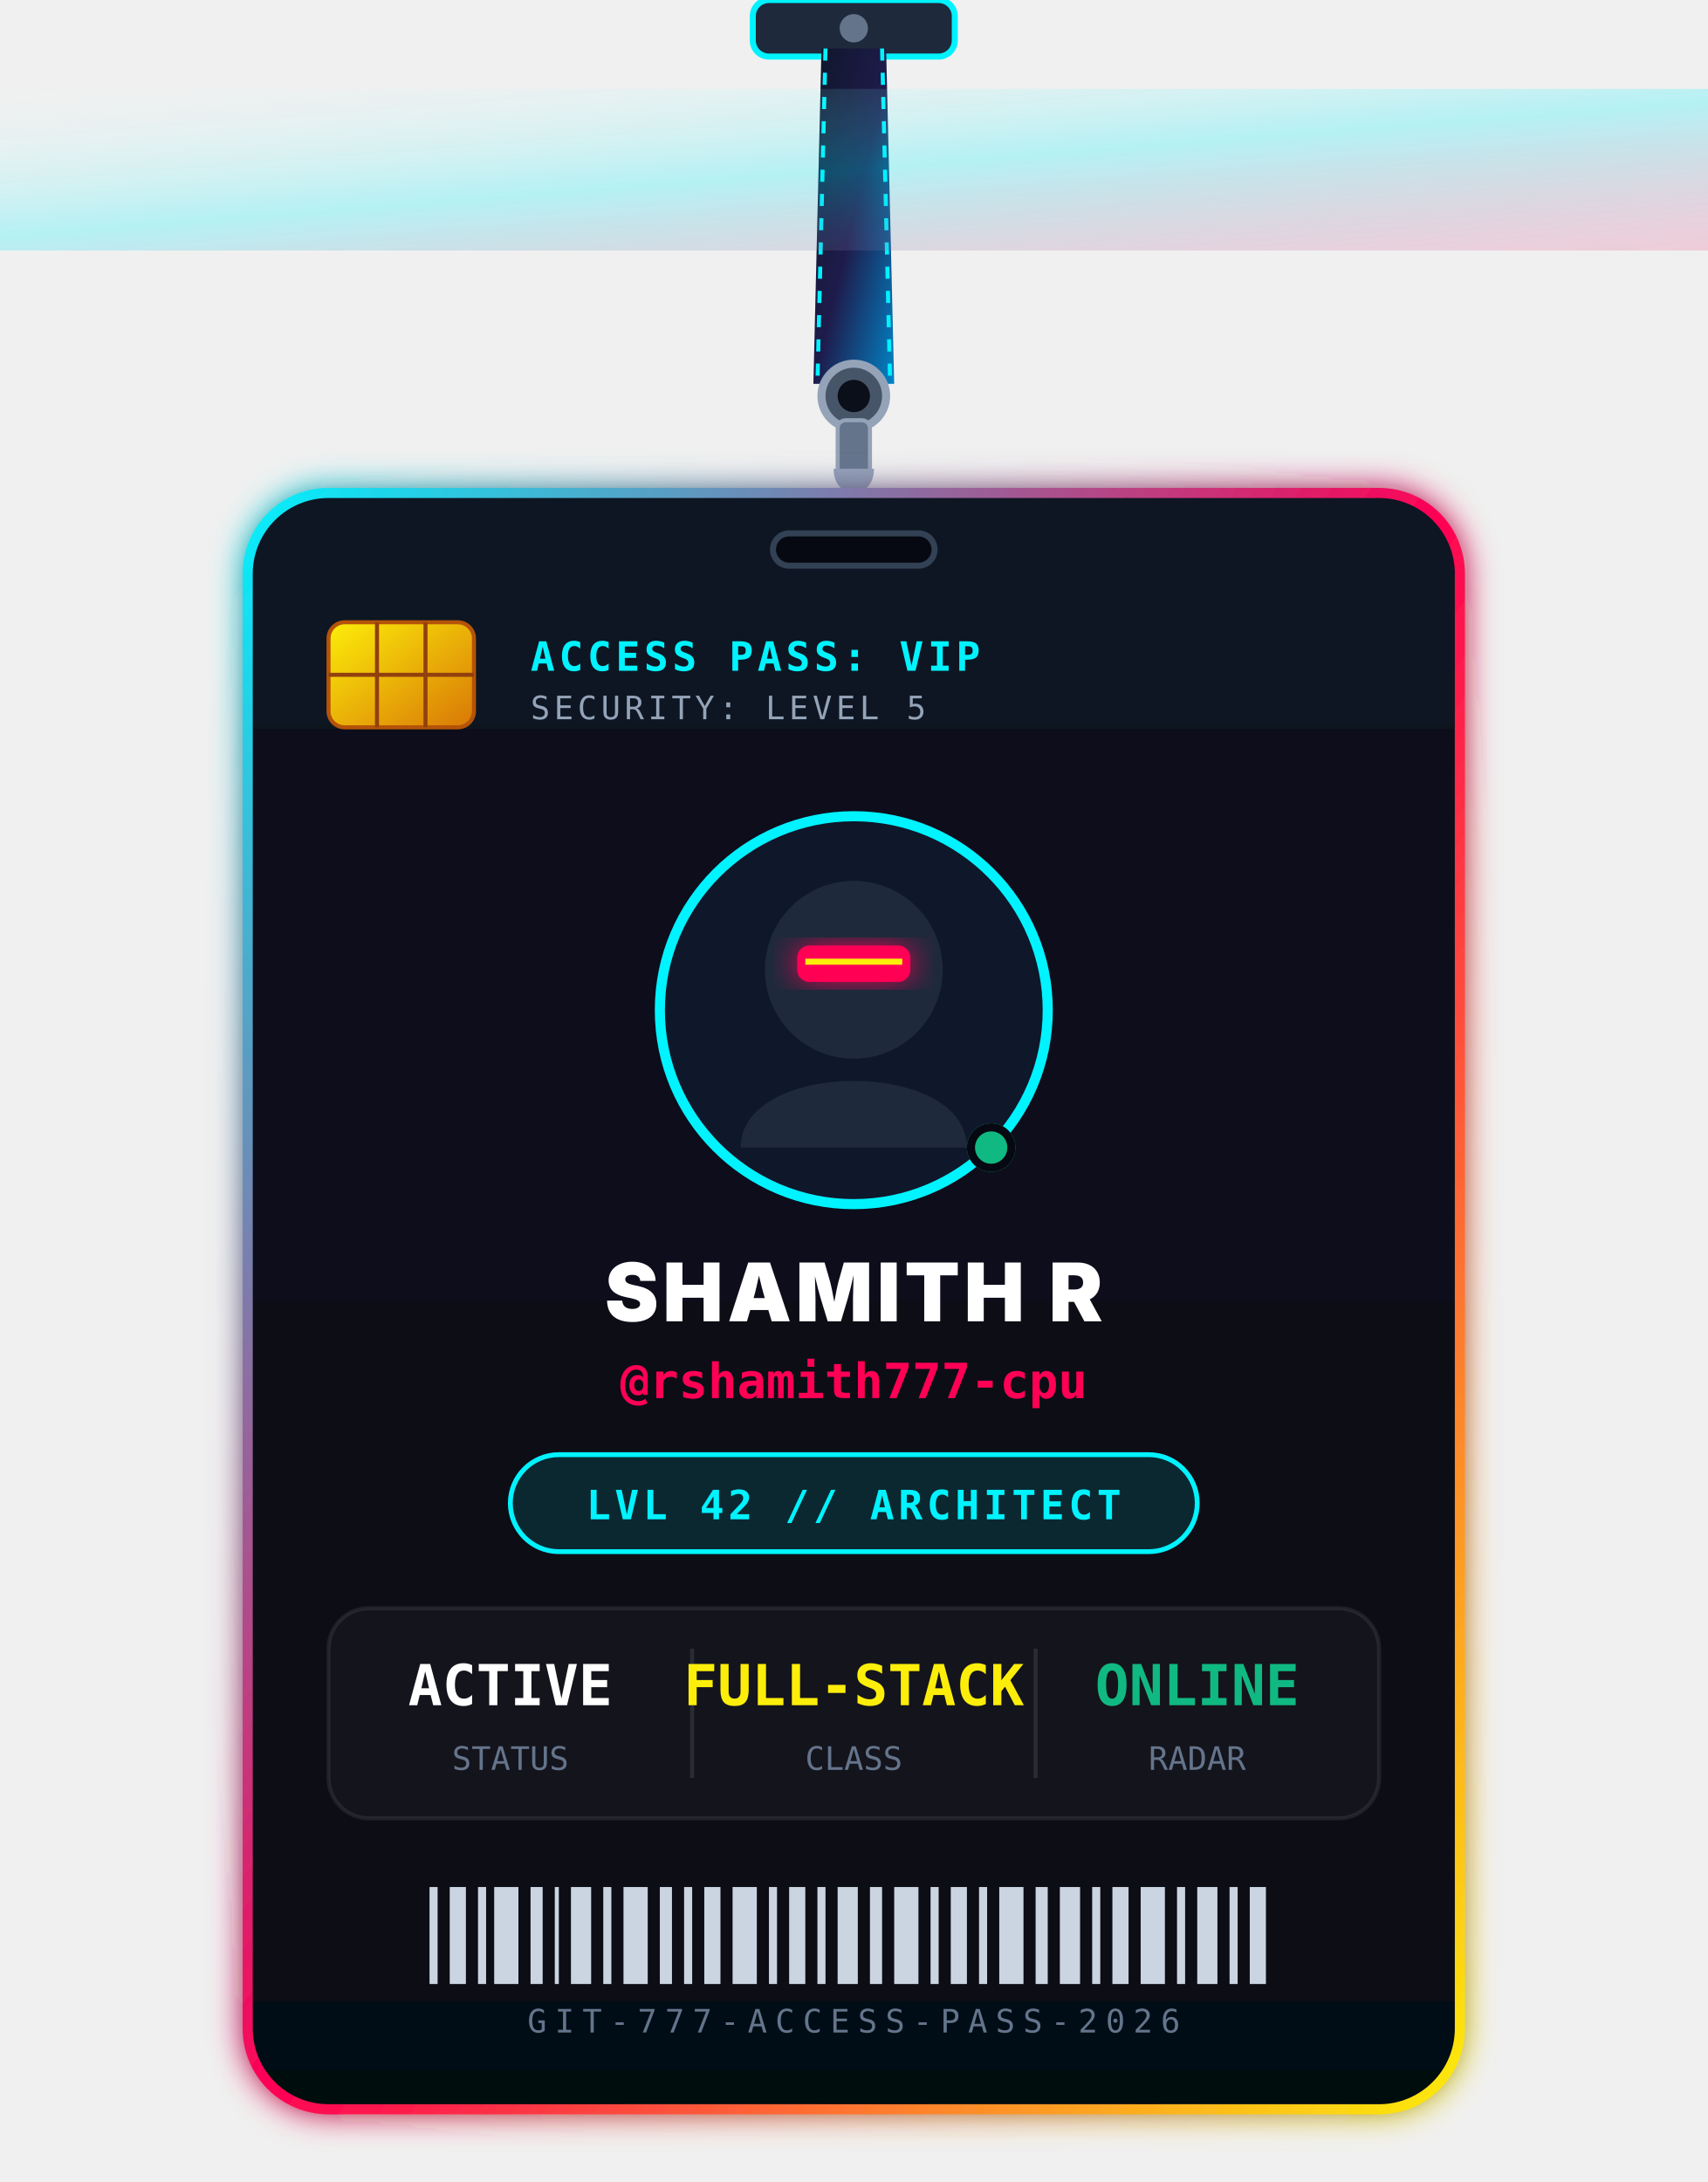
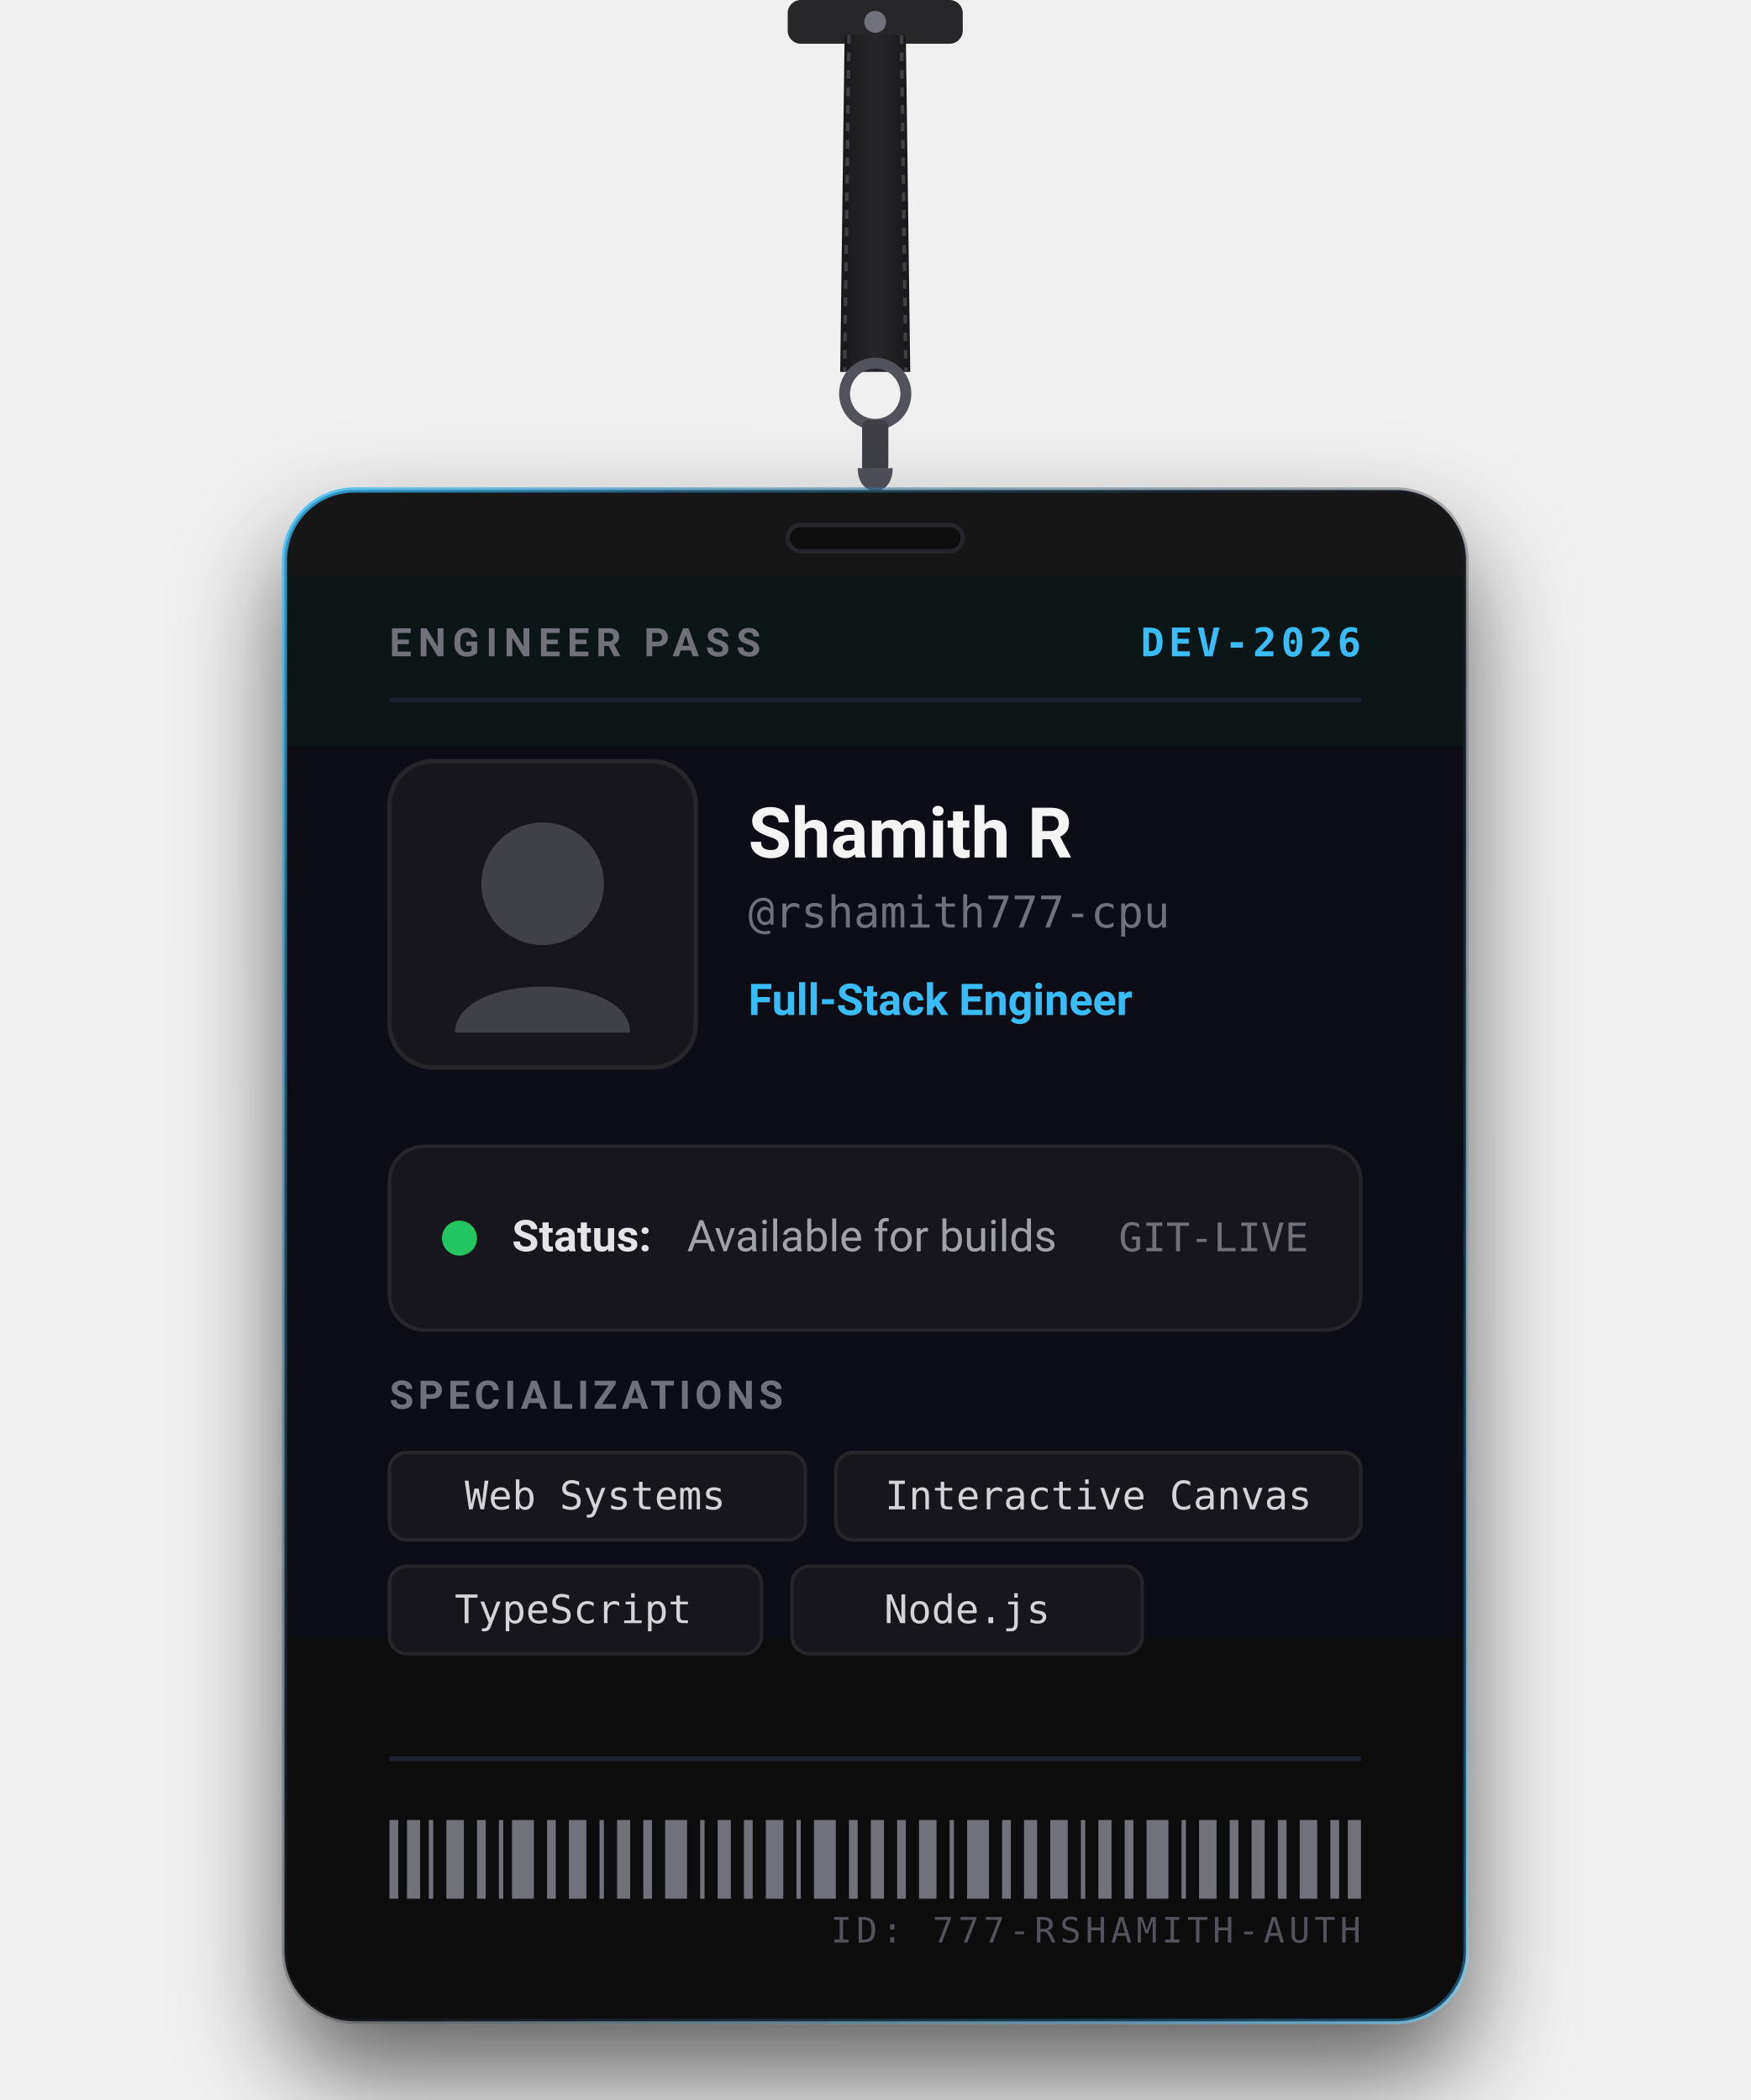
- <svg xmlns="http://www.w3.org/2000/svg" viewBox="0 0 420 540" width="360" height="460">
+ <svg xmlns="http://www.w3.org/2000/svg" viewBox="0 0 400 480" width="320" height="384">
  <defs>
-     <linearGradient id="lanyardGrad" x1="0%" y1="0%" x2="100%" y2="100%">
-       <stop offset="0%" stop-color="#0f172a" />
-       <stop offset="50%" stop-color="#1e1b4b" />
-       <stop offset="100%" stop-color="#0284c7" />
+     <linearGradient id="strapGrad" x1="0%" y1="0%" x2="100%" y2="0%">
+       <stop offset="0%" stop-color="#18181b" />
+       <stop offset="50%" stop-color="#27272a" />
+       <stop offset="100%" stop-color="#18181b" />
    </linearGradient>
-     <linearGradient id="badgeBorder" x1="0%" y1="0%" x2="100%" y2="100%">
-       <stop offset="0%" stop-color="#00f3ff" />
-       <stop offset="50%" stop-color="#ff0055" />
-       <stop offset="100%" stop-color="#fcee0a" />
+     <linearGradient id="cardBorder" x1="0%" y1="0%" x2="100%" y2="100%">
+       <stop offset="0%" stop-color="#38bdf8" stop-opacity="0.8" />
+       <stop offset="50%" stop-color="#27272a" stop-opacity="0.3" />
+       <stop offset="100%" stop-color="#38bdf8" stop-opacity="0.4" />
    </linearGradient>
-     <linearGradient id="cardBg" x1="0%" y1="0%" x2="0%" y2="100%">
-       <stop offset="0%" stop-color="#0d1322" />
-       <stop offset="100%" stop-color="#060911" />
+     <linearGradient id="cardSurface" x1="0%" y1="0%" x2="0%" y2="100%">
+       <stop offset="0%" stop-color="#121319" />
+       <stop offset="100%" stop-color="#090a0f" />
    </linearGradient>
-     <linearGradient id="chipGrad" x1="0%" y1="0%" x2="100%" y2="100%">
-       <stop offset="0%" stop-color="#fcee0a" />
-       <stop offset="100%" stop-color="#d97706" />
-     </linearGradient>
-     <linearGradient id="sheenGrad" x1="0%" y1="0%" x2="100%" y2="100%">
-       <stop offset="0%" stop-color="rgba(255,255,255,0)" />
-       <stop offset="50%" stop-color="rgba(0,243,255,0.25)" />
-       <stop offset="100%" stop-color="rgba(255,0,85,0.15)" />
-     </linearGradient>
-     <filter id="neonGlow" x="-20%" y="-20%" width="140%" height="140%">
-       <feGaussianBlur stdDeviation="4" result="blur" />
-       <feMerge>
-         <feMergeNode in="blur" />
-         <feMergeNode in="SourceGraphic" />
-       </feMerge>
+     <filter id="softShadow" x="-10%" y="-10%" width="120%" height="130%">
+       <feDropShadow dx="0" dy="12" stdDeviation="12" flood-color="#000000" flood-opacity="0.6" />
    </filter>
  </defs>
  <style>
-     @keyframes badgeSwing {
-       0% { transform: rotate(3.5deg); }
-       50% { transform: rotate(-3.5deg); }
-       100% { transform: rotate(3.5deg); }
+     @keyframes gentleSwing {
+       0% { transform: rotate(2deg); }
+       50% { transform: rotate(-2deg); }
+       100% { transform: rotate(2deg); }
    }
- 
-     @keyframes livePulse {
-       0% { r: 5; opacity: 1; }
-       50% { r: 8; opacity: 0.4; }
-       100% { r: 5; opacity: 1; }
+     @keyframes statusBlink {
+       0%, 100% { opacity: 1; }
+       50% { opacity: 0.4; }
    }
- 
-     @keyframes sheenMove {
-       0% { transform: translateY(-120px) rotate(25deg); opacity: 0; }
-       40% { opacity: 0.7; }
-       100% { transform: translateY(450px) rotate(25deg); opacity: 0; }
+     .swinger {
+       transform-origin: 200px 0px;
+       animation: gentleSwing 5s ease-in-out infinite;
    }
- 
-     .swinging-group {
-       transform-origin: 210px 0px;
-       animation: badgeSwing 4s ease-in-out infinite;
-     }
- 
-     .pulse-ring {
-       animation: livePulse 2s ease-in-out infinite;
-     }
- 
-     .sheen-bar {
-       animation: sheenMove 5s linear infinite;
+     .blink {
+       animation: statusBlink 2.5s ease-in-out infinite;
    }
  </style>
-   <rect x="185" y="0" width="50" height="14" rx="4" fill="#1e293b" stroke="#00f3ff" stroke-width="1.5" />
-   <circle cx="210" cy="7" r="3.5" fill="#64748b" />
-   <g class="swinging-group">
-     <path d="M 202 12 L 200 95 L 220 95 L 218 12 Z" fill="url(#lanyardGrad)" />
-     <line x1="203" y1="12" x2="201" y2="95" stroke="#00f3ff" stroke-width="1" stroke-dasharray="3,3" />
-     <line x1="217" y1="12" x2="219" y2="95" stroke="#00f3ff" stroke-width="1" stroke-dasharray="3,3" />
-     <circle cx="210" cy="98" r="8" fill="#475569" stroke="#94a3b8" stroke-width="2" />
-     <circle cx="210" cy="98" r="4" fill="#0b0f19" />
-     <rect x="206" y="104" width="8" height="14" rx="2" fill="#64748b" stroke="#94a3b8" stroke-width="1" />
-     <path d="M 205 116 C 205 124, 215 124, 215 116 Z" fill="#94a3b8" />
-     <g transform="translate(60, 122)">
-       <rect x="0" y="0" width="300" height="400" rx="20" fill="url(#cardBg)" stroke="url(#badgeBorder)" stroke-width="2.5" filter="url(#neonGlow)" />
-       <rect x="130" y="10" width="40" height="8" rx="4" fill="#060911" stroke="#334155" stroke-width="1.5" />
-       <g transform="translate(20, 32)">
-         <rect x="0" y="0" width="36" height="26" rx="4" fill="url(#chipGrad)" stroke="#b45309" stroke-width="1" />
-         <line x1="12" y1="0" x2="12" y2="26" stroke="#92400e" stroke-width="1" />
-         <line x1="24" y1="0" x2="24" y2="26" stroke="#92400e" stroke-width="1" />
-         <line x1="0" y1="13" x2="36" y2="13" stroke="#92400e" stroke-width="1" />
-         <text x="50" y="12" fill="#00f3ff" font-family="'JetBrains Mono', monospace" font-size="10" font-weight="bold" letter-spacing="1">ACCESS PASS: VIP</text>
-         <text x="50" y="24" fill="#94a3b8" font-family="'JetBrains Mono', monospace" font-size="8" letter-spacing="1">SECURITY: LEVEL 5</text>
+   <rect x="180" y="0" width="40" height="10" rx="3" fill="#27272a" />
+   <circle cx="200" cy="5" r="2.5" fill="#71717a" />
+   <g class="swinger">
+     <path d="M 193 8 L 192 85 L 208 85 L 207 8 Z" fill="url(#strapGrad)" />
+     <line x1="194" y1="8" x2="193" y2="85" stroke="#3f3f46" stroke-width="0.8" stroke-dasharray="2,2" />
+     <line x1="206" y1="8" x2="207" y2="85" stroke="#3f3f46" stroke-width="0.8" stroke-dasharray="2,2" />
+     <circle cx="200" cy="90" r="7" fill="none" stroke="#52525b" stroke-width="2.5" />
+     <rect x="197" y="96" width="6" height="12" rx="1.5" fill="#3f3f46" />
+     <path d="M 196 107 C 196 114, 204 114, 204 107 Z" fill="#52525b" />
+     <g transform="translate(65, 112)" filter="url(#softShadow)">
+       <rect x="0" y="0" width="270" height="350" rx="16" fill="url(#cardSurface)" stroke="url(#cardBorder)" stroke-width="1.2" />
+       <rect x="115" y="8" width="40" height="6" rx="3" fill="#090a0f" stroke="#27272a" stroke-width="1" />
+       <text x="24" y="38" fill="#71717a" font-family="-apple-system, BlinkMacSystemFont, 'Segoe UI', Roboto, sans-serif" font-size="9" font-weight="700" letter-spacing="1.5">ENGINEER PASS</text>
+       <text x="246" y="38" text-anchor="end" fill="#38bdf8" font-family="'JetBrains Mono', monospace" font-size="9" font-weight="600" letter-spacing="1">DEV-2026</text>
+       <line x1="24" y1="48" x2="246" y2="48" stroke="#1f2430" stroke-width="1" />
+       <g transform="translate(24, 62)">
+         <rect x="0" y="0" width="70" height="70" rx="10" fill="#18181b" stroke="#27272a" stroke-width="1" />
+         <circle cx="35" cy="28" r="14" fill="#3f3f46" />
+         <path d="M 15 62 C 15 48, 55 48, 55 62 Z" fill="#3f3f46" />
      </g>
-       <g transform="translate(100, 78)">
-         <circle cx="50" cy="50" r="48" fill="#0f172a" stroke="#00f3ff" stroke-width="2.5" />
-         <circle cx="50" cy="40" r="22" fill="#1e293b" />
-         <path d="M 22 84 C 22 62, 78 62, 78 84 Z" fill="#1e293b" />
-         <rect x="36" y="34" width="28" height="9" rx="3" fill="#ff0055" filter="url(#neonGlow)" />
-         <line x1="38" y1="38" x2="62" y2="38" stroke="#fcee0a" stroke-width="1.5" />
-         <circle class="pulse-ring" cx="84" cy="84" r="6" fill="#10b981" />
-         <circle cx="84" cy="84" r="5" fill="#10b981" stroke="#060911" stroke-width="2" />
+       <g transform="translate(106, 68)">
+         <text x="0" y="16" fill="#f4f4f5" font-family="-apple-system, BlinkMacSystemFont, 'Segoe UI', Roboto, sans-serif" font-size="16" font-weight="700">Shamith R</text>
+         <text x="0" y="32" fill="#71717a" font-family="'JetBrains Mono', monospace" font-size="10">@rshamith777-cpu</text>
+         <text x="0" y="52" fill="#38bdf8" font-family="-apple-system, BlinkMacSystemFont, 'Segoe UI', Roboto, sans-serif" font-size="10" font-weight="600">Full-Stack Engineer</text>
      </g>
-       <text x="150" y="205" text-anchor="middle" fill="#ffffff" font-family="'Inter', -apple-system, sans-serif" font-size="20" font-weight="900" letter-spacing="1">SHAMITH R</text>
-       <text x="150" y="224" text-anchor="middle" fill="#ff0055" font-family="'JetBrains Mono', monospace" font-size="12" font-weight="bold">@rshamith777-cpu</text>
-       <g transform="translate(65, 238)">
-         <rect x="0" y="0" width="170" height="24" rx="12" fill="rgba(0, 243, 255, 0.12)" stroke="#00f3ff" stroke-width="1.2" />
-         <text x="85" y="16" text-anchor="middle" fill="#00f3ff" font-family="'JetBrains Mono', monospace" font-size="10" font-weight="bold" letter-spacing="1">LVL 42 // ARCHITECT</text>
+       <g transform="translate(24, 150)">
+         <rect x="0" y="0" width="222" height="42" rx="8" fill="#18181b" stroke="#27272a" stroke-width="0.8" />
+         <circle class="blink" cx="16" cy="21" r="4" fill="#22c55e" />
+         <text x="28" y="24" fill="#e4e4e7" font-family="-apple-system, BlinkMacSystemFont, 'Segoe UI', Roboto, sans-serif" font-size="10" font-weight="600">Status:</text>
+         <text x="68" y="24" fill="#a1a1aa" font-family="-apple-system, BlinkMacSystemFont, 'Segoe UI', Roboto, sans-serif" font-size="10">Available for builds</text>
+         <text x="210" y="24" text-anchor="end" fill="#71717a" font-family="'JetBrains Mono', monospace" font-size="9">GIT-LIVE</text>
      </g>
-       <g transform="translate(20, 276)">
-         <rect x="0" y="0" width="260" height="52" rx="10" fill="rgba(255, 255, 255, 0.03)" stroke="rgba(255, 255, 255, 0.08)" stroke-width="1" />
-         <text x="45" y="24" text-anchor="middle" fill="#ffffff" font-family="'JetBrains Mono', monospace" font-size="14" font-weight="bold">ACTIVE</text>
-         <text x="45" y="40" text-anchor="middle" fill="#64748b" font-family="'JetBrains Mono', monospace" font-size="8">STATUS</text>
-         <line x1="90" y1="10" x2="90" y2="42" stroke="rgba(255, 255, 255, 0.1)" />
-         <text x="130" y="24" text-anchor="middle" fill="#fcee0a" font-family="'JetBrains Mono', monospace" font-size="14" font-weight="bold">FULL-STACK</text>
-         <text x="130" y="40" text-anchor="middle" fill="#64748b" font-family="'JetBrains Mono', monospace" font-size="8">CLASS</text>
-         <line x1="175" y1="10" x2="175" y2="42" stroke="rgba(255, 255, 255, 0.1)" />
-         <text x="215" y="24" text-anchor="middle" fill="#10b981" font-family="'JetBrains Mono', monospace" font-size="14" font-weight="bold">ONLINE</text>
-         <text x="215" y="40" text-anchor="middle" fill="#64748b" font-family="'JetBrains Mono', monospace" font-size="8">RADAR</text>
+       <g transform="translate(24, 210)">
+         <text x="0" y="0" fill="#71717a" font-family="-apple-system, BlinkMacSystemFont, 'Segoe UI', Roboto, sans-serif" font-size="9" font-weight="600" letter-spacing="1">SPECIALIZATIONS</text>
+         <rect x="0" y="10" width="95" height="20" rx="4" fill="#18181b" stroke="#27272a" stroke-width="0.8" />
+         <text x="47" y="23" text-anchor="middle" fill="#d4d4d8" font-family="'JetBrains Mono', monospace" font-size="9">Web Systems</text>
+         <rect x="102" y="10" width="120" height="20" rx="4" fill="#18181b" stroke="#27272a" stroke-width="0.8" />
+         <text x="162" y="23" text-anchor="middle" fill="#d4d4d8" font-family="'JetBrains Mono', monospace" font-size="9">Interactive Canvas</text>
+         <rect x="0" y="36" width="85" height="20" rx="4" fill="#18181b" stroke="#27272a" stroke-width="0.8" />
+         <text x="42" y="49" text-anchor="middle" fill="#d4d4d8" font-family="'JetBrains Mono', monospace" font-size="9">TypeScript</text>
+         <rect x="92" y="36" width="80" height="20" rx="4" fill="#18181b" stroke="#27272a" stroke-width="0.8" />
+         <text x="132" y="49" text-anchor="middle" fill="#d4d4d8" font-family="'JetBrains Mono', monospace" font-size="9">Node.js</text>
      </g>
-       <g transform="translate(45, 345)">
-         <rect x="0" y="0" width="2" height="24" fill="#cbd5e1" />
-         <rect x="5" y="0" width="4" height="24" fill="#cbd5e1" />
-         <rect x="12" y="0" width="2" height="24" fill="#cbd5e1" />
-         <rect x="16" y="0" width="6" height="24" fill="#cbd5e1" />
-         <rect x="25" y="0" width="3" height="24" fill="#cbd5e1" />
-         <rect x="31" y="0" width="1" height="24" fill="#cbd5e1" />
-         <rect x="35" y="0" width="5" height="24" fill="#cbd5e1" />
-         <rect x="43" y="0" width="2" height="24" fill="#cbd5e1" />
-         <rect x="48" y="0" width="6" height="24" fill="#cbd5e1" />
-         <rect x="57" y="0" width="3" height="24" fill="#cbd5e1" />
-         <rect x="63" y="0" width="2" height="24" fill="#cbd5e1" />
-         <rect x="68" y="0" width="4" height="24" fill="#cbd5e1" />
-         <rect x="75" y="0" width="6" height="24" fill="#cbd5e1" />
-         <rect x="84" y="0" width="2" height="24" fill="#cbd5e1" />
-         <rect x="89" y="0" width="4" height="24" fill="#cbd5e1" />
-         <rect x="96" y="0" width="2" height="24" fill="#cbd5e1" />
-         <rect x="101" y="0" width="5" height="24" fill="#cbd5e1" />
-         <rect x="109" y="0" width="3" height="24" fill="#cbd5e1" />
-         <rect x="115" y="0" width="6" height="24" fill="#cbd5e1" />
-         <rect x="124" y="0" width="2" height="24" fill="#cbd5e1" />
-         <rect x="129" y="0" width="4" height="24" fill="#cbd5e1" />
-         <rect x="136" y="0" width="2" height="24" fill="#cbd5e1" />
-         <rect x="141" y="0" width="6" height="24" fill="#cbd5e1" />
-         <rect x="150" y="0" width="3" height="24" fill="#cbd5e1" />
-         <rect x="156" y="0" width="5" height="24" fill="#cbd5e1" />
-         <rect x="164" y="0" width="2" height="24" fill="#cbd5e1" />
-         <rect x="169" y="0" width="4" height="24" fill="#cbd5e1" />
-         <rect x="176" y="0" width="6" height="24" fill="#cbd5e1" />
-         <rect x="185" y="0" width="2" height="24" fill="#cbd5e1" />
-         <rect x="190" y="0" width="5" height="24" fill="#cbd5e1" />
-         <rect x="198" y="0" width="2" height="24" fill="#cbd5e1" />
-         <rect x="203" y="0" width="4" height="24" fill="#cbd5e1" />
-         <text x="105" y="36" text-anchor="middle" fill="#64748b" font-family="'JetBrains Mono', monospace" font-size="8" letter-spacing="2">GIT-777-ACCESS-PASS-2026</text>
-       </g>
-       <g clip-path="url(#cardClip)">
-         <rect class="sheen-bar" x="-100" y="-100" width="500" height="40" fill="url(#sheenGrad)" />
+       <g transform="translate(24, 290)">
+         <line x1="0" y1="0" x2="222" y2="0" stroke="#1f2430" stroke-width="1" />
+         <g transform="translate(0, 14)">
+           <rect x="0" y="0" width="2" height="18" fill="#71717a" />
+           <rect x="4" y="0" width="3" height="18" fill="#71717a" />
+           <rect x="9" y="0" width="1" height="18" fill="#71717a" />
+           <rect x="13" y="0" width="4" height="18" fill="#71717a" />
+           <rect x="20" y="0" width="2" height="18" fill="#71717a" />
+           <rect x="25" y="0" width="1" height="18" fill="#71717a" />
+           <rect x="28" y="0" width="5" height="18" fill="#71717a" />
+           <rect x="36" y="0" width="2" height="18" fill="#71717a" />
+           <rect x="41" y="0" width="4" height="18" fill="#71717a" />
+           <rect x="48" y="0" width="1" height="18" fill="#71717a" />
+           <rect x="52" y="0" width="3" height="18" fill="#71717a" />
+           <rect x="58" y="0" width="2" height="18" fill="#71717a" />
+           <rect x="63" y="0" width="5" height="18" fill="#71717a" />
+           <rect x="71" y="0" width="1" height="18" fill="#71717a" />
+           <rect x="75" y="0" width="3" height="18" fill="#71717a" />
+           <rect x="81" y="0" width="2" height="18" fill="#71717a" />
+           <rect x="86" y="0" width="4" height="18" fill="#71717a" />
+           <rect x="93" y="0" width="1" height="18" fill="#71717a" />
+           <rect x="97" y="0" width="5" height="18" fill="#71717a" />
+           <rect x="105" y="0" width="2" height="18" fill="#71717a" />
+           <rect x="110" y="0" width="3" height="18" fill="#71717a" />
+           <rect x="116" y="0" width="2" height="18" fill="#71717a" />
+           <rect x="121" y="0" width="4" height="18" fill="#71717a" />
+           <rect x="128" y="0" width="1" height="18" fill="#71717a" />
+           <rect x="132" y="0" width="5" height="18" fill="#71717a" />
+           <rect x="140" y="0" width="2" height="18" fill="#71717a" />
+           <rect x="145" y="0" width="3" height="18" fill="#71717a" />
+           <rect x="151" y="0" width="4" height="18" fill="#71717a" />
+           <rect x="158" y="0" width="1" height="18" fill="#71717a" />
+           <rect x="162" y="0" width="3" height="18" fill="#71717a" />
+           <rect x="168" y="0" width="2" height="18" fill="#71717a" />
+           <rect x="173" y="0" width="5" height="18" fill="#71717a" />
+           <rect x="181" y="0" width="1" height="18" fill="#71717a" />
+           <rect x="185" y="0" width="4" height="18" fill="#71717a" />
+           <rect x="192" y="0" width="2" height="18" fill="#71717a" />
+           <rect x="197" y="0" width="3" height="18" fill="#71717a" />
+           <rect x="203" y="0" width="2" height="18" fill="#71717a" />
+           <rect x="208" y="0" width="4" height="18" fill="#71717a" />
+           <rect x="215" y="0" width="2" height="18" fill="#71717a" />
+           <rect x="219" y="0" width="3" height="18" fill="#71717a" />
+         </g>
+         <text x="222" y="42" text-anchor="end" fill="#52525b" font-family="'JetBrains Mono', monospace" font-size="8" letter-spacing="1">ID: 777-RSHAMITH-AUTH</text>
      </g>
    </g>
  </g>
</svg>
